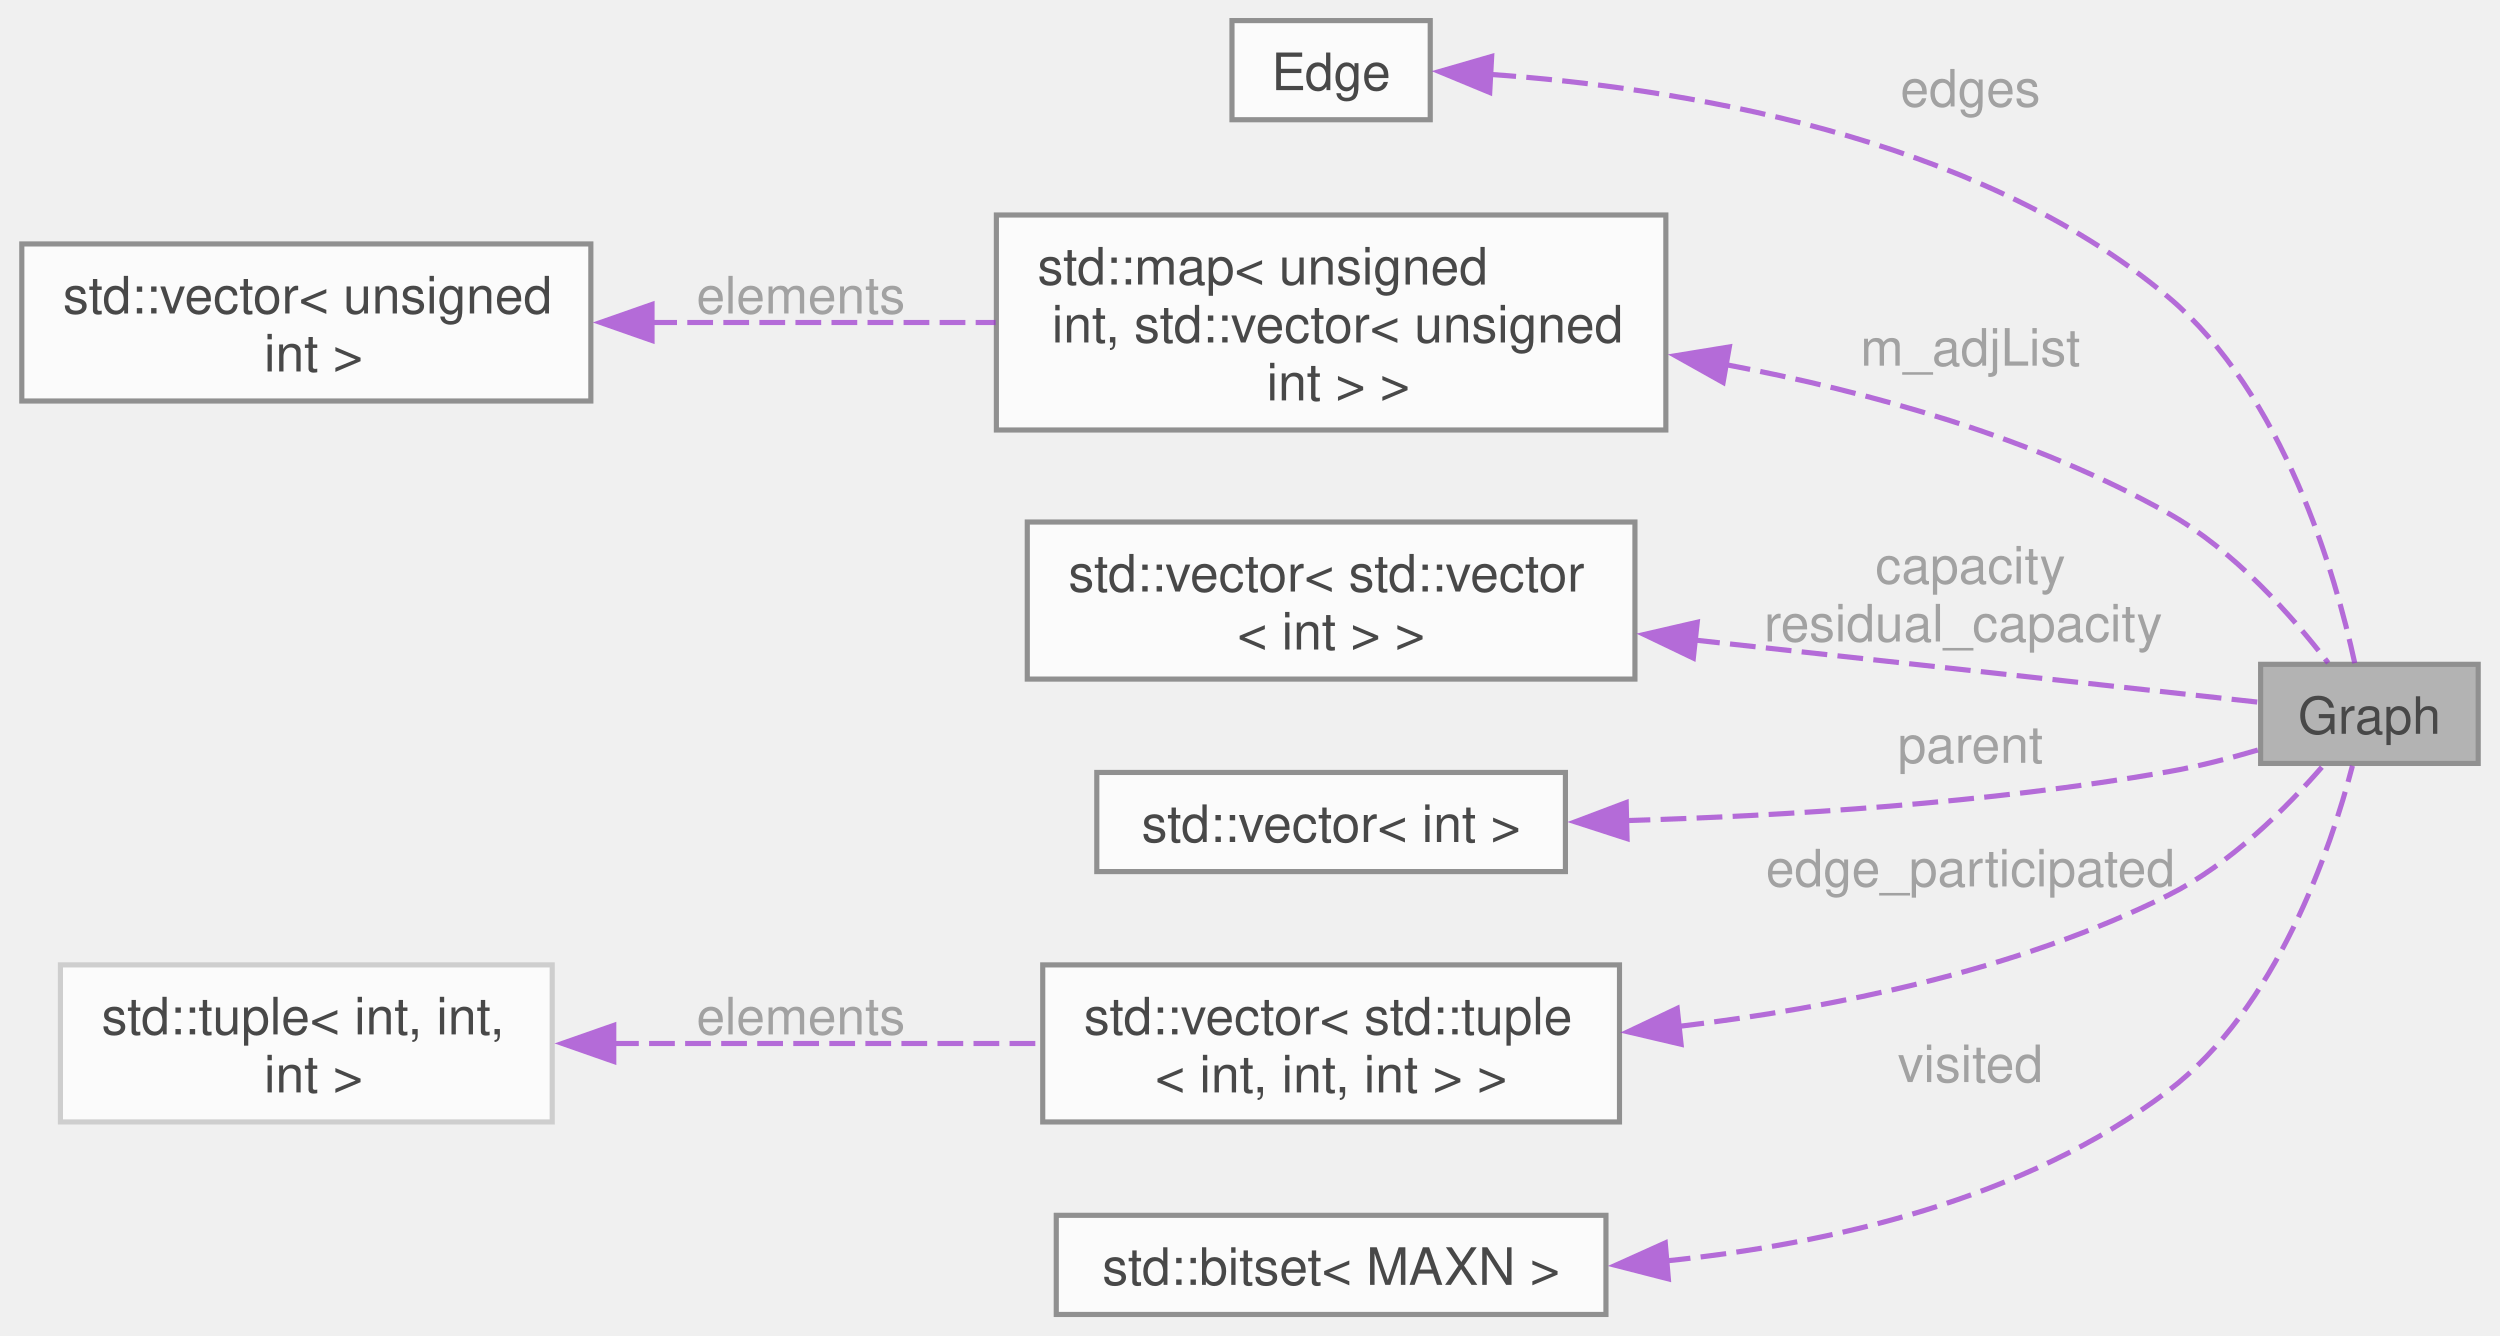
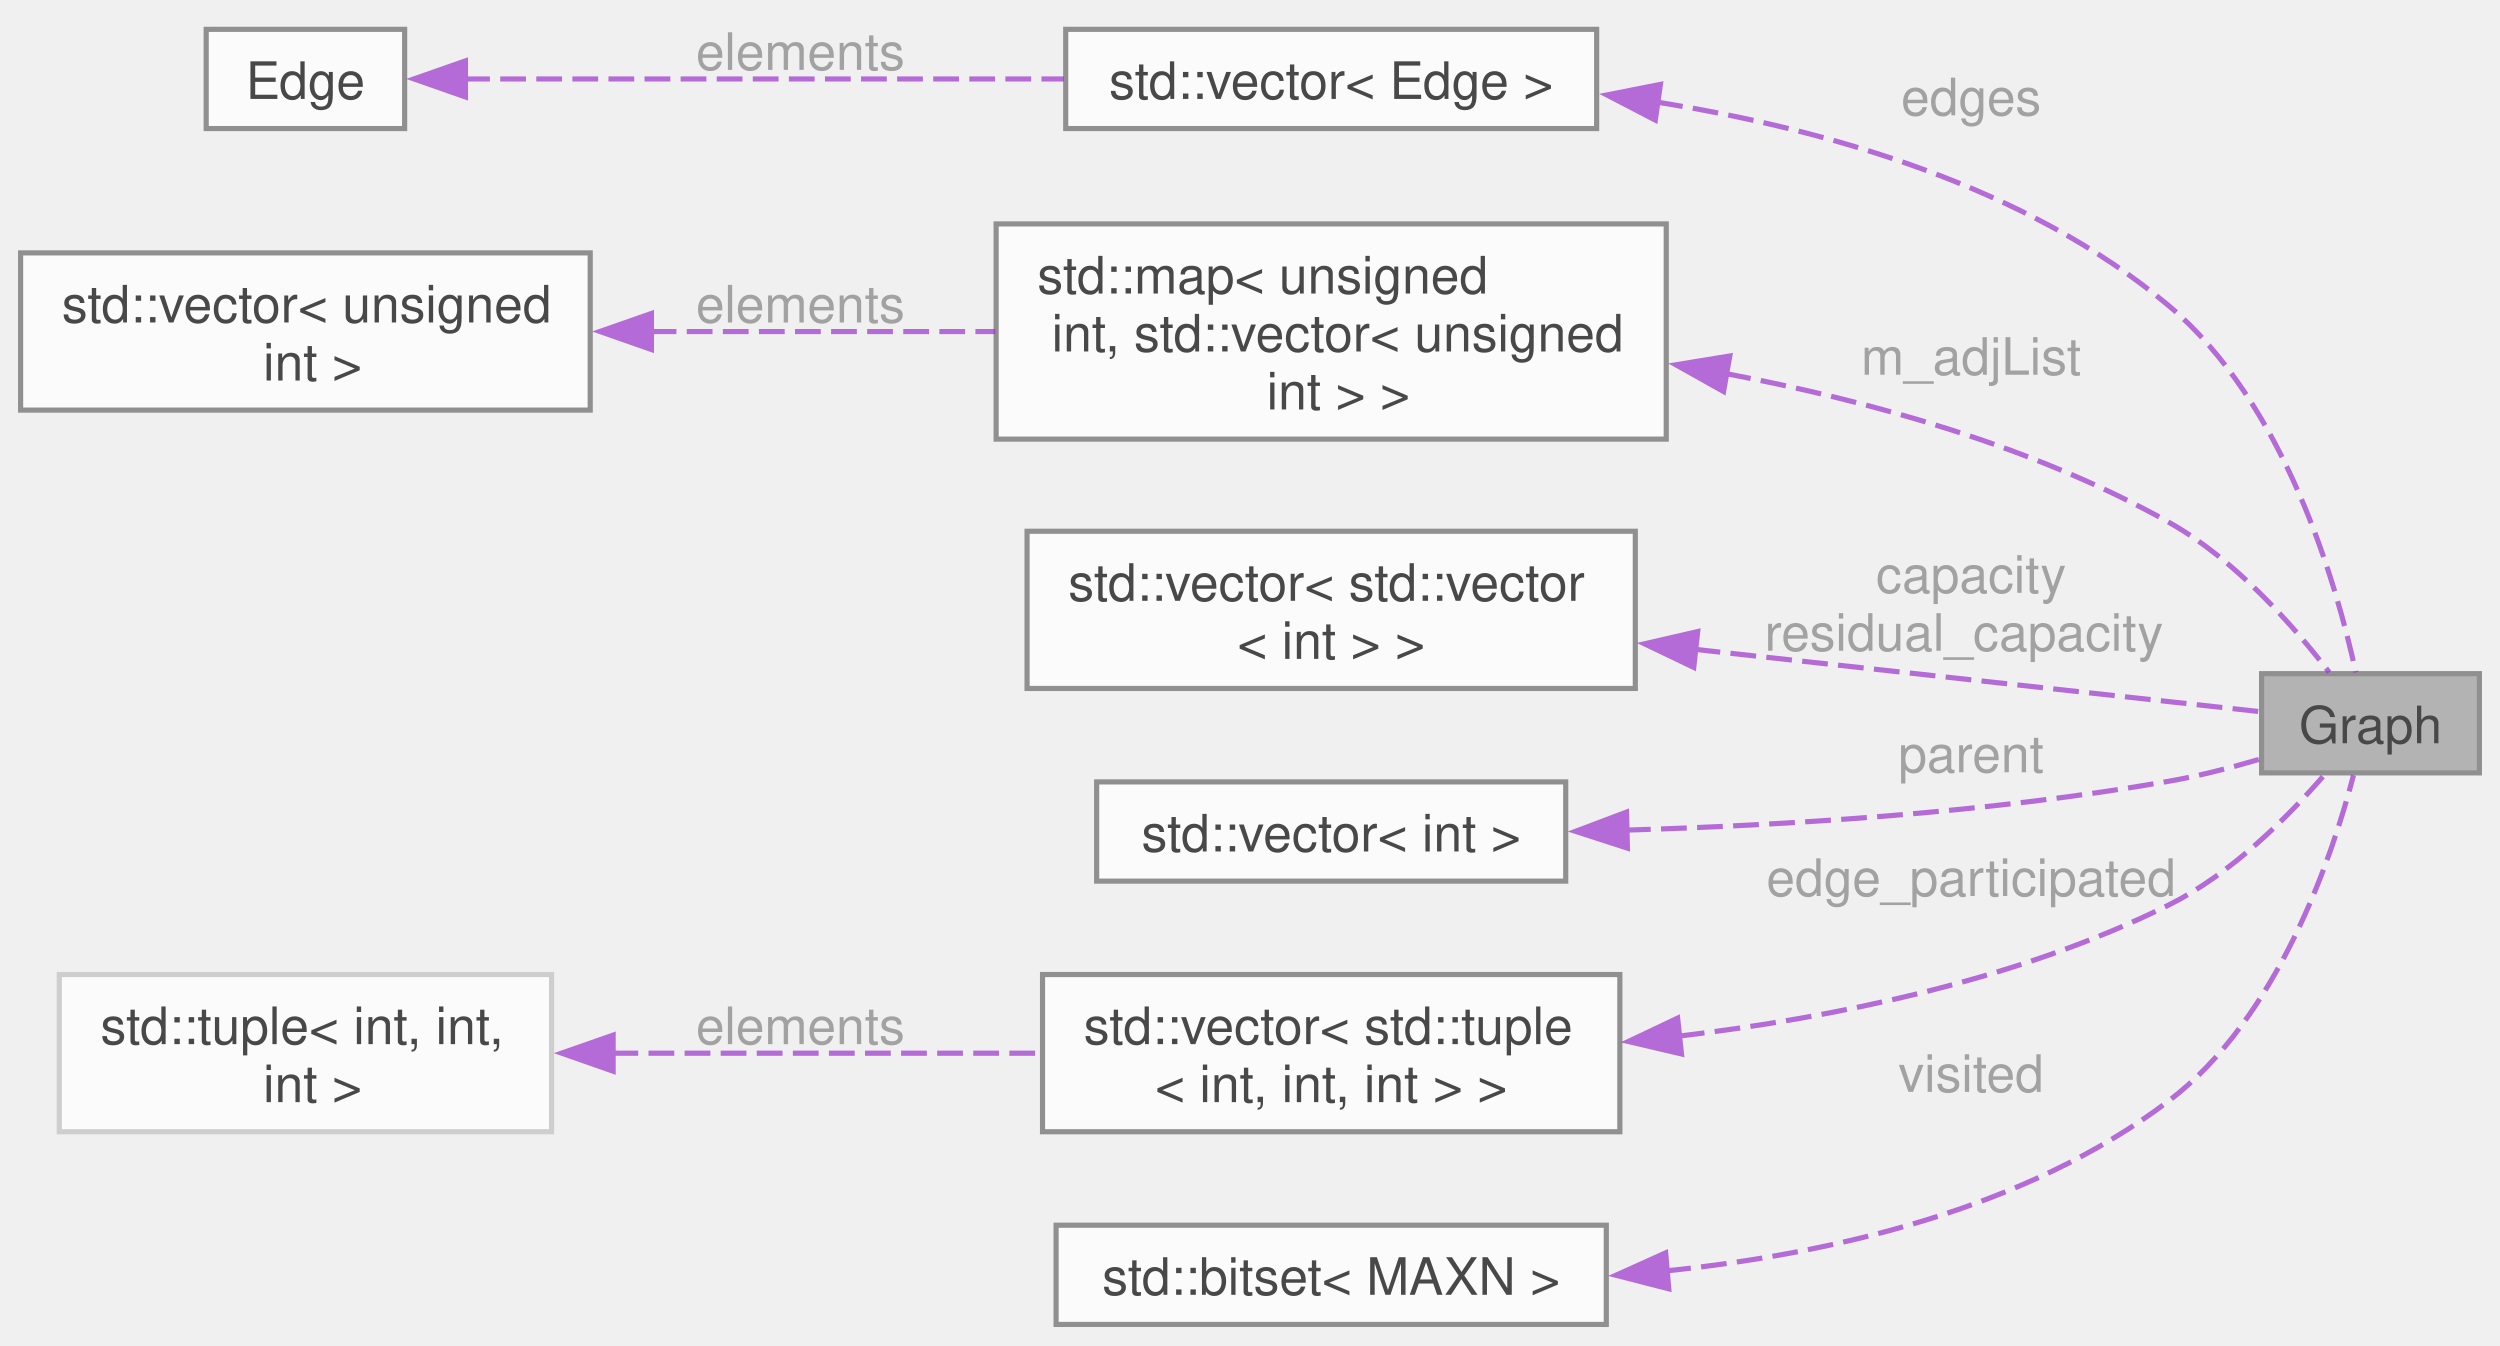
- <svg xmlns="http://www.w3.org/2000/svg" xmlns:xlink="http://www.w3.org/1999/xlink" width="485pt" height="259pt" viewBox="0.00 0.00 485.00 259.25">
+ <svg xmlns="http://www.w3.org/2000/svg" xmlns:xlink="http://www.w3.org/1999/xlink" width="485pt" height="261pt" viewBox="0.00 0.00 485.00 260.88">
  <svg id="main" version="1.1" xml:space="preserve">
    <style type="text/css">
.node, .edge {opacity: 0.7;}
.node.selected, .edge.selected {opacity: 1;}
.edge:hover path { stroke: red; }
.edge:hover polygon { stroke: red; fill: red; }
</style>
    <svg id="graph" class="graph">
-       <g id="graph0" class="graph" transform="scale(1 1) rotate(0) translate(4 255.25)">
+       <g id="graph0" class="graph" transform="scale(1 1) rotate(0) translate(4 256.88)">
        <g id="Node000001" class="node">
          <g id="a_Node000001">
            <a xlink:title=" ">
              <polygon fill="#999999" stroke="#666666" points="477,-126.25 434.75,-126.25 434.75,-107 477,-107 477,-126.25" />
              <text text-anchor="middle" x="455.88" y="-112.75" font-family="Helvetica,sans-Serif" font-size="10.00">Graph</text>
            </a>
          </g>
        </g>
        <g id="Node000002" class="node">
          <g id="a_Node000002">
-             <a xlink:href="../../d7/d77/class_edge.html" target="_top" xlink:title=" ">
-               <polygon fill="white" stroke="#666666" points="273.5,-251.25 235,-251.25 235,-232 273.5,-232 273.5,-251.25" />
-               <text text-anchor="middle" x="254.25" y="-237.75" font-family="Helvetica,sans-Serif" font-size="10.00">Edge</text>
+             <a target="_blank" xlink:href="http://en.cppreference.com/w/cpp/container/vector.html" xlink:title=" ">
+               <polygon fill="white" stroke="#666666" points="305.75,-251.25 202.75,-251.25 202.75,-232 305.75,-232 305.75,-251.25" />
+               <text text-anchor="middle" x="254.25" y="-237.75" font-family="Helvetica,sans-Serif" font-size="10.00">std::vector&lt; Edge &gt;</text>
            </a>
          </g>
        </g>
        <g id="edge1_Node000001_Node000002" class="edge">
          <g id="a_edge1_Node000001_Node000002">
            <a xlink:title=" ">
-               <path fill="none" stroke="#9a32cd" stroke-dasharray="5,2" d="M285.18,-240.8C320.45,-238.32 379.02,-229.3 416.75,-197.62 439.25,-178.74 449.31,-143.59 453.03,-126.48" />
-               <polygon fill="#9a32cd" stroke="#9a32cd" points="285.05,-237.3 275.26,-241.35 285.43,-244.29 285.05,-237.3" />
+               <path fill="none" stroke="#9a32cd" stroke-dasharray="5,2" d="M317.5,-237.12C350.19,-231.9 389.08,-220.86 416.75,-197.62 439.25,-178.74 449.31,-143.59 453.03,-126.48" />
+               <polygon fill="#9a32cd" stroke="#9a32cd" points="317.13,-233.64 307.73,-238.52 318.12,-240.57 317.13,-233.64" />
            </a>
          </g>
          <text text-anchor="middle" x="377" y="-234.57" font-family="Helvetica,sans-Serif" font-size="10.00" fill="grey"> edges</text>
        </g>
        <g id="Node000003" class="node">
          <g id="a_Node000003">
+             <a xlink:href="../../d7/d77/class_edge.html" target="_top" xlink:title=" ">
+               <polygon fill="white" stroke="#666666" points="74.5,-251.25 36,-251.25 36,-232 74.5,-232 74.5,-251.25" />
+               <text text-anchor="middle" x="55.25" y="-237.75" font-family="Helvetica,sans-Serif" font-size="10.00">Edge</text>
+             </a>
+           </g>
+         </g>
+         <g id="edge2_Node000002_Node000003" class="edge">
+           <g id="a_edge2_Node000002_Node000003">
+             <a xlink:title=" ">
+               <path fill="none" stroke="#9a32cd" stroke-dasharray="5,2" d="M86.04,-241.62C116.84,-241.62 165.5,-241.62 202.41,-241.62" />
+               <polygon fill="#9a32cd" stroke="#9a32cd" points="86.3,-238.13 76.3,-241.63 86.3,-245.13 86.3,-238.13" />
+             </a>
+           </g>
+           <text text-anchor="middle" x="149.88" y="-243.38" font-family="Helvetica,sans-Serif" font-size="10.00" fill="grey"> elements</text>
+         </g>
+         <g id="Node000004" class="node">
+           <g id="a_Node000004">
            <a target="_blank" xlink:href="http://en.cppreference.com/w/cpp/container/map.html" xlink:title=" ">
              <polygon fill="white" stroke="#666666" points="319.25,-213.5 189.25,-213.5 189.25,-171.75 319.25,-171.75 319.25,-213.5" />
              <text text-anchor="start" x="197.25" y="-200" font-family="Helvetica,sans-Serif" font-size="10.00">std::map&lt; unsigned</text>
              <text text-anchor="start" x="197.25" y="-188.75" font-family="Helvetica,sans-Serif" font-size="10.00"> int, std::vector&lt; unsigned</text>
              <text text-anchor="middle" x="254.25" y="-177.5" font-family="Helvetica,sans-Serif" font-size="10.00"> int &gt; &gt;</text>
            </a>
          </g>
        </g>
-         <g id="edge2_Node000001_Node000003" class="edge">
-           <g id="a_edge2_Node000001_Node000003">
+         <g id="edge3_Node000001_Node000004" class="edge">
+           <g id="a_edge3_Node000001_Node000004">
            <a xlink:title=" ">
              <path fill="none" stroke="#9a32cd" stroke-dasharray="5,2" d="M330.71,-184.48C359.01,-179.13 390.61,-170.28 416.75,-155.62 429.63,-148.4 440.97,-135.5 447.87,-126.52" />
              <polygon fill="#9a32cd" stroke="#9a32cd" points="330.37,-180.99 321.12,-186.17 331.58,-187.88 330.37,-180.99" />
            </a>
          </g>
          <text text-anchor="middle" x="377" y="-184.24" font-family="Helvetica,sans-Serif" font-size="10.00" fill="grey"> m_adjList</text>
        </g>
-         <g id="Node000004" class="node">
-           <g id="a_Node000004">
+         <g id="Node000005" class="node">
+           <g id="a_Node000005">
            <a target="_blank" xlink:href="http://en.cppreference.com/w/cpp/container/vector.html" xlink:title=" ">
              <polygon fill="white" stroke="#666666" points="110.5,-207.88 0,-207.88 0,-177.38 110.5,-177.38 110.5,-207.88" />
              <text text-anchor="start" x="8" y="-194.38" font-family="Helvetica,sans-Serif" font-size="10.00">std::vector&lt; unsigned</text>
              <text text-anchor="middle" x="55.25" y="-183.12" font-family="Helvetica,sans-Serif" font-size="10.00"> int &gt;</text>
            </a>
          </g>
        </g>
-         <g id="edge3_Node000003_Node000004" class="edge">
-           <g id="a_edge3_Node000003_Node000004">
+         <g id="edge4_Node000004_Node000005" class="edge">
+           <g id="a_edge4_Node000004_Node000005">
            <a xlink:title=" ">
              <path fill="none" stroke="#9a32cd" stroke-dasharray="5,2" d="M122.23,-192.62C143.79,-192.62 167.68,-192.62 189.1,-192.62" />
              <polygon fill="#9a32cd" stroke="#9a32cd" points="122.38,-189.13 112.38,-192.63 122.38,-196.13 122.38,-189.13" />
            </a>
          </g>
          <text text-anchor="middle" x="149.88" y="-194.38" font-family="Helvetica,sans-Serif" font-size="10.00" fill="grey"> elements</text>
        </g>
-         <g id="Node000005" class="node">
-           <g id="a_Node000005">
+         <g id="Node000006" class="node">
+           <g id="a_Node000006">
            <a target="_blank" xlink:href="http://en.cppreference.com/w/cpp/container/vector.html" xlink:title=" ">
              <polygon fill="white" stroke="#666666" points="313.25,-153.88 195.25,-153.88 195.25,-123.38 313.25,-123.38 313.25,-153.88" />
              <text text-anchor="start" x="203.25" y="-140.38" font-family="Helvetica,sans-Serif" font-size="10.00">std::vector&lt; std::vector</text>
              <text text-anchor="middle" x="254.25" y="-129.12" font-family="Helvetica,sans-Serif" font-size="10.00">&lt; int &gt; &gt;</text>
            </a>
          </g>
        </g>
-         <g id="edge4_Node000001_Node000005" class="edge">
-           <g id="a_edge4_Node000001_Node000005">
+         <g id="edge5_Node000001_Node000006" class="edge">
+           <g id="a_edge5_Node000001_Node000006">
            <a xlink:title=" ">
              <path fill="none" stroke="#9a32cd" stroke-dasharray="5,2" d="M324.75,-130.97C363.41,-126.7 408.77,-121.71 434.44,-118.88" />
              <polygon fill="#9a32cd" stroke="#9a32cd" points="324.59,-127.46 315.03,-132.04 325.35,-134.42 324.59,-127.46" />
            </a>
          </g>
          <text text-anchor="middle" x="377" y="-141.94" font-family="Helvetica,sans-Serif" font-size="10.00" fill="grey"> capacity</text>
          <text text-anchor="middle" x="377" y="-130.69" font-family="Helvetica,sans-Serif" font-size="10.00" fill="grey">residual_capacity</text>
        </g>
-         <g id="Node000006" class="node">
-           <g id="a_Node000006">
+         <g id="Node000007" class="node">
+           <g id="a_Node000007">
            <a target="_blank" xlink:href="http://en.cppreference.com/w/cpp/container/vector.html" xlink:title=" ">
              <polygon fill="white" stroke="#666666" points="299.75,-105.25 208.75,-105.25 208.75,-86 299.75,-86 299.75,-105.25" />
              <text text-anchor="middle" x="254.25" y="-91.75" font-family="Helvetica,sans-Serif" font-size="10.00">std::vector&lt; int &gt;</text>
            </a>
          </g>
        </g>
-         <g id="edge5_Node000001_Node000006" class="edge">
-           <g id="a_edge5_Node000001_Node000006">
+         <g id="edge6_Node000001_Node000007" class="edge">
+           <g id="a_edge6_Node000001_Node000007">
            <a xlink:title=" ">
              <path fill="none" stroke="#9a32cd" stroke-dasharray="5,2" d="M311.24,-95.89C342.49,-96.82 382.01,-99.28 416.75,-105.38 422.6,-106.4 428.82,-108.01 434.5,-109.69" />
              <polygon fill="#9a32cd" stroke="#9a32cd" points="311.72,-92.4 301.64,-95.66 311.55,-99.4 311.72,-92.4" />
            </a>
          </g>
          <text text-anchor="middle" x="377" y="-107.12" font-family="Helvetica,sans-Serif" font-size="10.00" fill="grey"> parent</text>
        </g>
-         <g id="Node000007" class="node">
-           <g id="a_Node000007">
+         <g id="Node000008" class="node">
+           <g id="a_Node000008">
            <a target="_blank" xlink:href="http://en.cppreference.com/w/cpp/container/vector.html" xlink:title=" ">
              <polygon fill="white" stroke="#666666" points="310.25,-67.88 198.25,-67.88 198.25,-37.38 310.25,-37.38 310.25,-67.88" />
              <text text-anchor="start" x="206.25" y="-54.38" font-family="Helvetica,sans-Serif" font-size="10.00">std::vector&lt; std::tuple</text>
              <text text-anchor="middle" x="254.25" y="-43.12" font-family="Helvetica,sans-Serif" font-size="10.00">&lt; int, int, int &gt; &gt;</text>
            </a>
          </g>
        </g>
-         <g id="edge6_Node000001_Node000007" class="edge">
-           <g id="a_edge6_Node000001_Node000007">
+         <g id="edge7_Node000001_Node000008" class="edge">
+           <g id="a_edge7_Node000001_Node000008">
            <a xlink:title=" ">
              <path fill="none" stroke="#9a32cd" stroke-dasharray="5,2" d="M321.7,-55.93C351.96,-59.54 387.46,-66.82 416.75,-81.38 428.86,-87.39 439.87,-98.46 446.91,-106.59" />
              <polygon fill="#9a32cd" stroke="#9a32cd" points="322.21,-52.47 311.89,-54.89 321.46,-59.43 322.21,-52.47" />
            </a>
          </g>
          <text text-anchor="middle" x="377" y="-83.12" font-family="Helvetica,sans-Serif" font-size="10.00" fill="grey"> edge_participated</text>
        </g>
-         <g id="Node000008" class="node">
-           <g id="a_Node000008">
+         <g id="Node000009" class="node">
+           <g id="a_Node000009">
            <a target="_blank" xlink:href="http://en.cppreference.com/w/cpp/utility/tuple.html" xlink:title=" ">
              <polygon fill="white" stroke="#bfbfbf" points="103,-67.88 7.5,-67.88 7.5,-37.38 103,-37.38 103,-67.88" />
              <text text-anchor="start" x="15.5" y="-54.38" font-family="Helvetica,sans-Serif" font-size="10.00">std::tuple&lt; int, int,</text>
              <text text-anchor="middle" x="55.25" y="-43.12" font-family="Helvetica,sans-Serif" font-size="10.00"> int &gt;</text>
            </a>
          </g>
        </g>
-         <g id="edge7_Node000007_Node000008" class="edge">
-           <g id="a_edge7_Node000007_Node000008">
+         <g id="edge8_Node000008_Node000009" class="edge">
+           <g id="a_edge8_Node000008_Node000009">
            <a xlink:title=" ">
              <path fill="none" stroke="#9a32cd" stroke-dasharray="5,2" d="M114.81,-52.62C141.16,-52.62 172.12,-52.62 198.07,-52.62" />
              <polygon fill="#9a32cd" stroke="#9a32cd" points="114.95,-49.13 104.95,-52.63 114.95,-56.13 114.95,-49.13" />
            </a>
          </g>
          <text text-anchor="middle" x="149.88" y="-54.38" font-family="Helvetica,sans-Serif" font-size="10.00" fill="grey"> elements</text>
        </g>
-         <g id="Node000009" class="node">
-           <g id="a_Node000009">
+         <g id="Node000010" class="node">
+           <g id="a_Node000010">
            <a target="_blank" xlink:href="http://en.cppreference.com/w/cpp/utility/bitset.html" xlink:title=" ">
              <polygon fill="white" stroke="#666666" points="307.62,-19.25 200.88,-19.25 200.88,0 307.62,0 307.62,-19.25" />
              <text text-anchor="middle" x="254.25" y="-5.75" font-family="Helvetica,sans-Serif" font-size="10.00">std::bitset&lt; MAXN &gt;</text>
            </a>
          </g>
        </g>
-         <g id="edge8_Node000001_Node000009" class="edge">
-           <g id="a_edge8_Node000001_Node000009">
+         <g id="edge9_Node000001_Node000010" class="edge">
+           <g id="a_edge9_Node000001_Node000010">
            <a xlink:title=" ">
              <path fill="none" stroke="#9a32cd" stroke-dasharray="5,2" d="M319.05,-10.37C351.13,-13.66 388.98,-22.33 416.75,-43.38 437.89,-59.39 448.39,-90.51 452.58,-106.54" />
              <polygon fill="#9a32cd" stroke="#9a32cd" points="319.74,-6.91 309.48,-9.54 319.14,-13.89 319.74,-6.91" />
            </a>
          </g>
          <text text-anchor="middle" x="377" y="-45.12" font-family="Helvetica,sans-Serif" font-size="10.00" fill="grey"> visited</text>
        </g>
      </g>
    </svg>
  </svg>
  <style type="text/css">

[data-mouse-over-selected='false'] { opacity: 0.7; }
[data-mouse-over-selected='true']  { opacity: 1.0; }

</style>
</svg>
